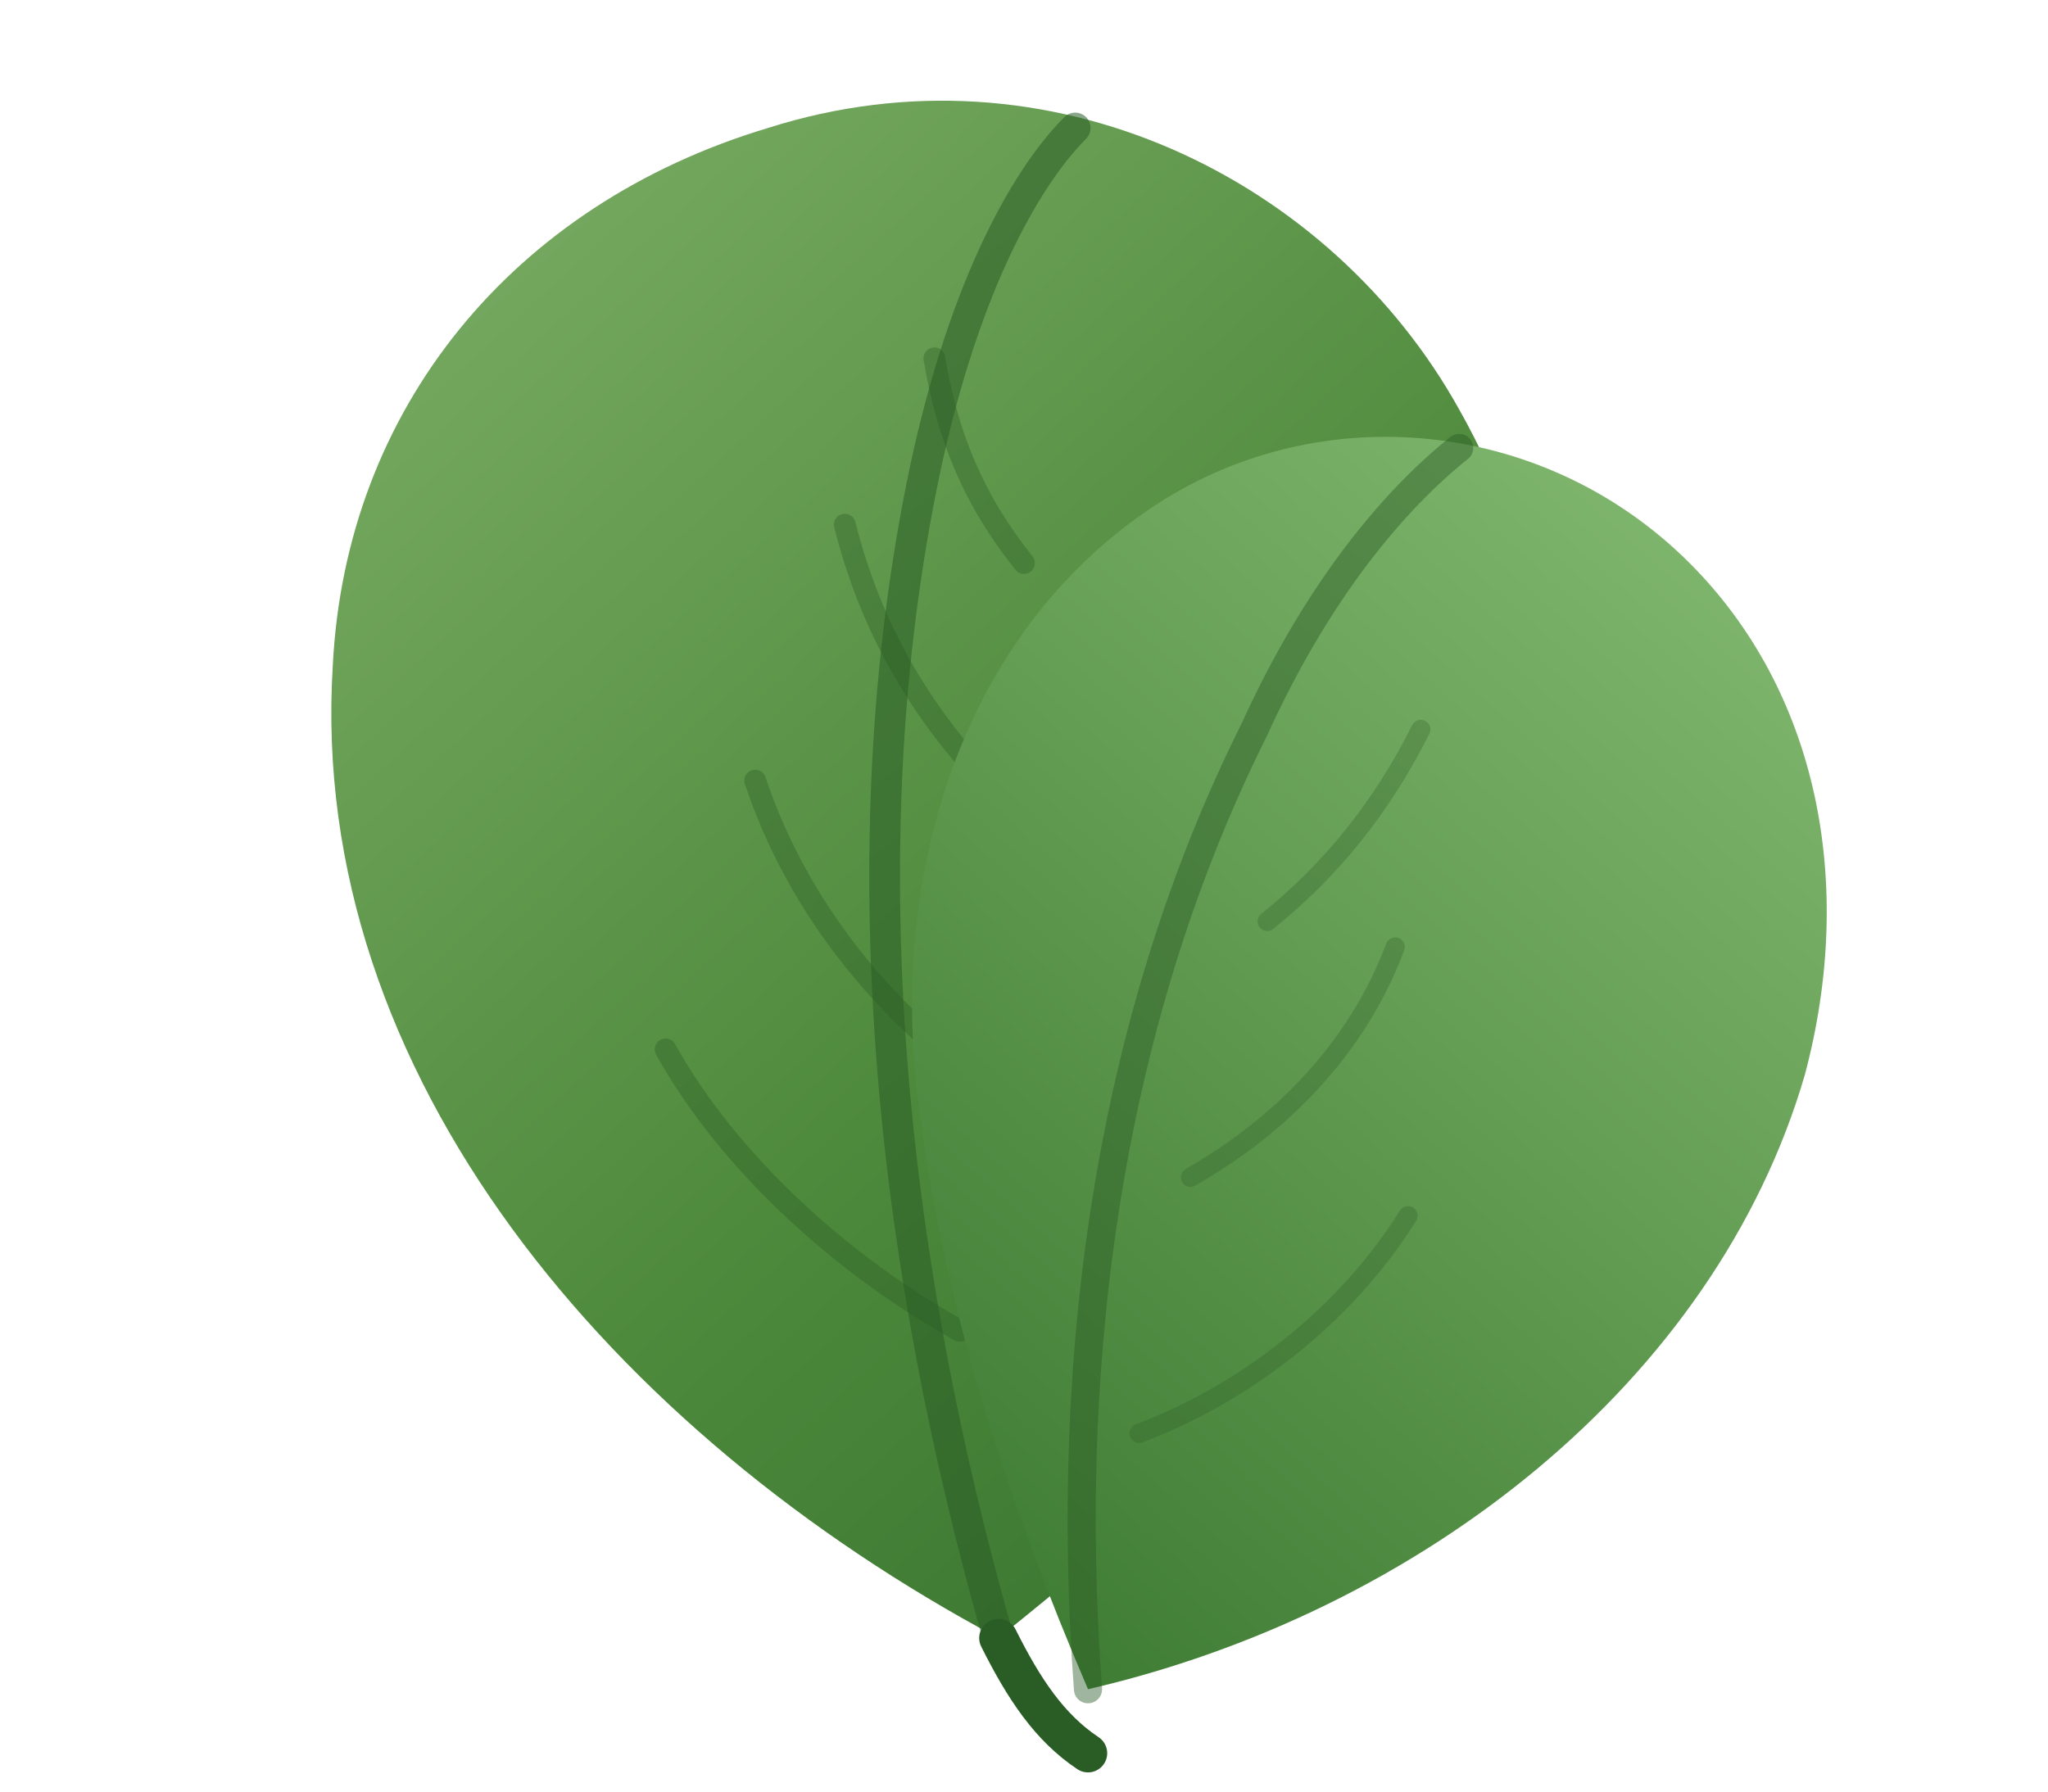
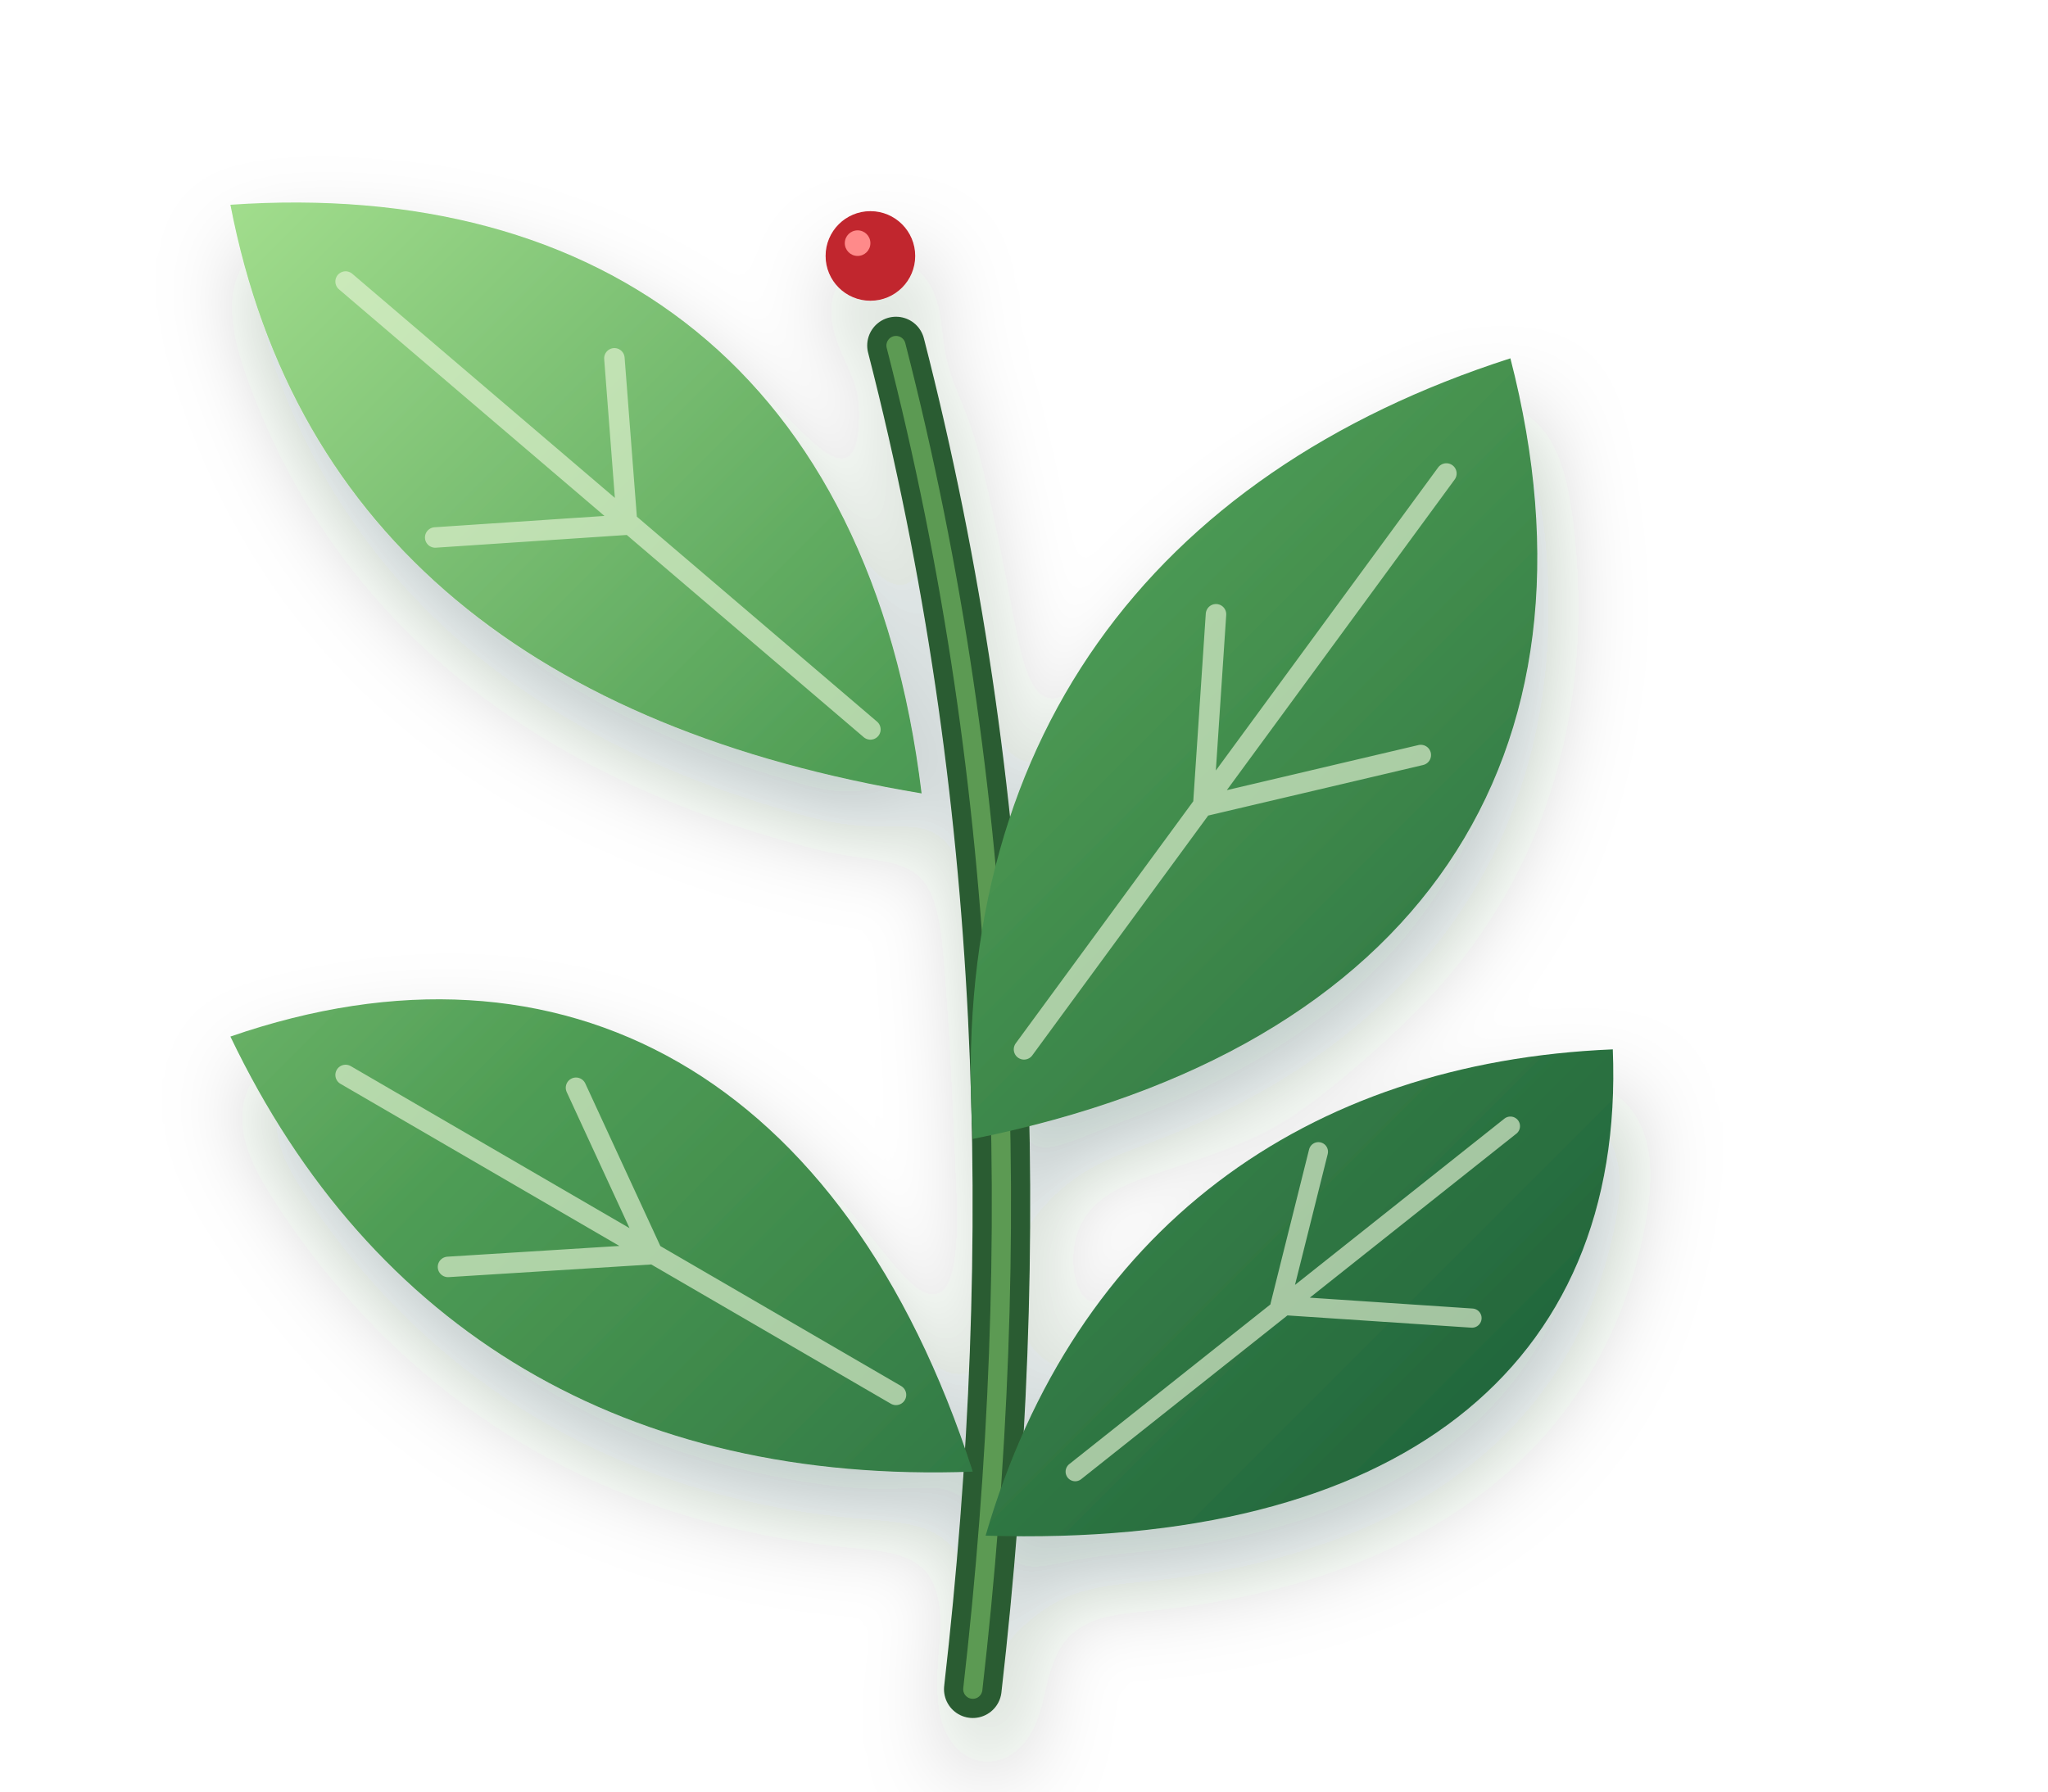
<svg xmlns="http://www.w3.org/2000/svg" viewBox="0 0 160 140" fill="none">
  <defs>
-     <linearGradient id="bg1" x1="20" y1="10" x2="130" y2="130" gradientUnits="userSpaceOnUse">
-       <stop stop-color="#7FB069" />
-       <stop offset=".55" stop-color="#4E8A3C" />
-       <stop offset="1" stop-color="#2F6B2A" />
+     <linearGradient id="kb-decor-basil-grad" x1="20" y1="10" x2="140" y2="130" gradientUnits="userSpaceOnUse">
+       <stop offset="0%" stop-color="#A5E08F" />
+       <stop offset="40%" stop-color="#4F9D55" />
+       <stop offset="80%" stop-color="#24693D" />
+       <stop offset="100%" stop-color="#144225" />
    </linearGradient>
-     <linearGradient id="bg2" x1="70" y1="120" x2="150" y2="30" gradientUnits="userSpaceOnUse">
-       <stop stop-color="#3F7C33" />
-       <stop offset="1" stop-color="#8CC178" />
-     </linearGradient>
+     <filter id="kb-decor-basil-shadow" x="-15%" y="-15%" width="140%" height="145%">
+       <feDropShadow dx="1" dy="4" stdDeviation="3.5" flood-color="#0F331C" flood-opacity="0.25" />
+     </filter>
  </defs>
-   <path d="M78 128C48 112 24 84 26 52 27 32 40 16 60 10c22-7 44 4 54 22 13 23 8 52-9 71-8 9-17 17-27 25Z" fill="url(#bg1)" />
-   <path d="M78 128C70 100 66 68 72 38c3-15 8-24 12-28" stroke="#2A5C26" stroke-width="2.4" stroke-linecap="round" opacity=".55" />
-   <path d="M75 104c-9-5-18-13-23-22M76 84c-8-6-14-14-17-23M78 62c-6-6-10-13-12-21M80 44c-4-5-6-10-7-16" stroke="#2A5C26" stroke-width="1.7" stroke-linecap="round" opacity=".38" />
-   <path d="M85 132c26-6 49-24 56-48 4-15 1-30-9-40-11-11-28-13-41-5-16 10-22 30-19 49 2 15 7 30 13 44Z" fill="url(#bg2)" />
-   <path d="M85 132c-2-27 2-53 13-75 5-11 11-18 16-22" stroke="#2A5C26" stroke-width="2.2" stroke-linecap="round" opacity=".45" />
-   <path d="M89 112c8-3 16-9 21-17M93 92c7-4 13-10 16-18M99 72c5-4 9-9 12-15" stroke="#2A5C26" stroke-width="1.5" stroke-linecap="round" opacity=".3" />
-   <path d="M78 128c2 4 4 7 7 9" stroke="#2A5C26" stroke-width="3" stroke-linecap="round" />
+   <g filter="url(#kb-decor-basil-shadow)">
+     <path d="M76 132c4-35 3-70-6-105" stroke="#2B5B30" stroke-width="4.5" stroke-linecap="round" />
+     <path d="M76 132c4-35 3-70-6-105" stroke="#7DC56A" stroke-width="1.5" stroke-linecap="round" opacity="0.6" />
+     <path d="M72 62C42 57 23 42 18 16c29-2 50 13 54 46Z" fill="url(#kb-decor-basil-grad)" />
+     <path d="M68 57 27 22M49 41l-1-13M49 41l-15 1" stroke="#E6F5D5" stroke-width="1.6" stroke-linecap="round" opacity="0.65" />
+     <path d="M76 89c-2-31 14-52 42-61 8 31-7 54-42 61Z" fill="url(#kb-decor-basil-grad)" />
+     <path d="m80 82 33-45M94 63l17-4M94 63l1-15" stroke="#E6F5D5" stroke-width="1.6" stroke-linecap="round" opacity="0.65" />
+     <path d="M76 115c-27 1-47-11-58-34 26-9 48 3 58 34Z" fill="url(#kb-decor-basil-grad)" />
+     <path d="M70 109 27 84M51 98l-16 1M51 98l-6-13" stroke="#E6F5D5" stroke-width="1.6" stroke-linecap="round" opacity="0.65" />
+     <path d="M77 120c7-24 25-37 49-38 1 25-17 39-49 38Z" fill="url(#kb-decor-basil-grad)" />
+     <path d="m84 115 34-27M100 102l15 1M100 102l3-12" stroke="#E6F5D5" stroke-width="1.5" stroke-linecap="round" opacity="0.65" />
+     <circle cx="68" cy="20" r="3.5" fill="#C1272D" />
+     <circle cx="67" cy="19" r="1" fill="#FF8A8A" />
+   </g>
</svg>
